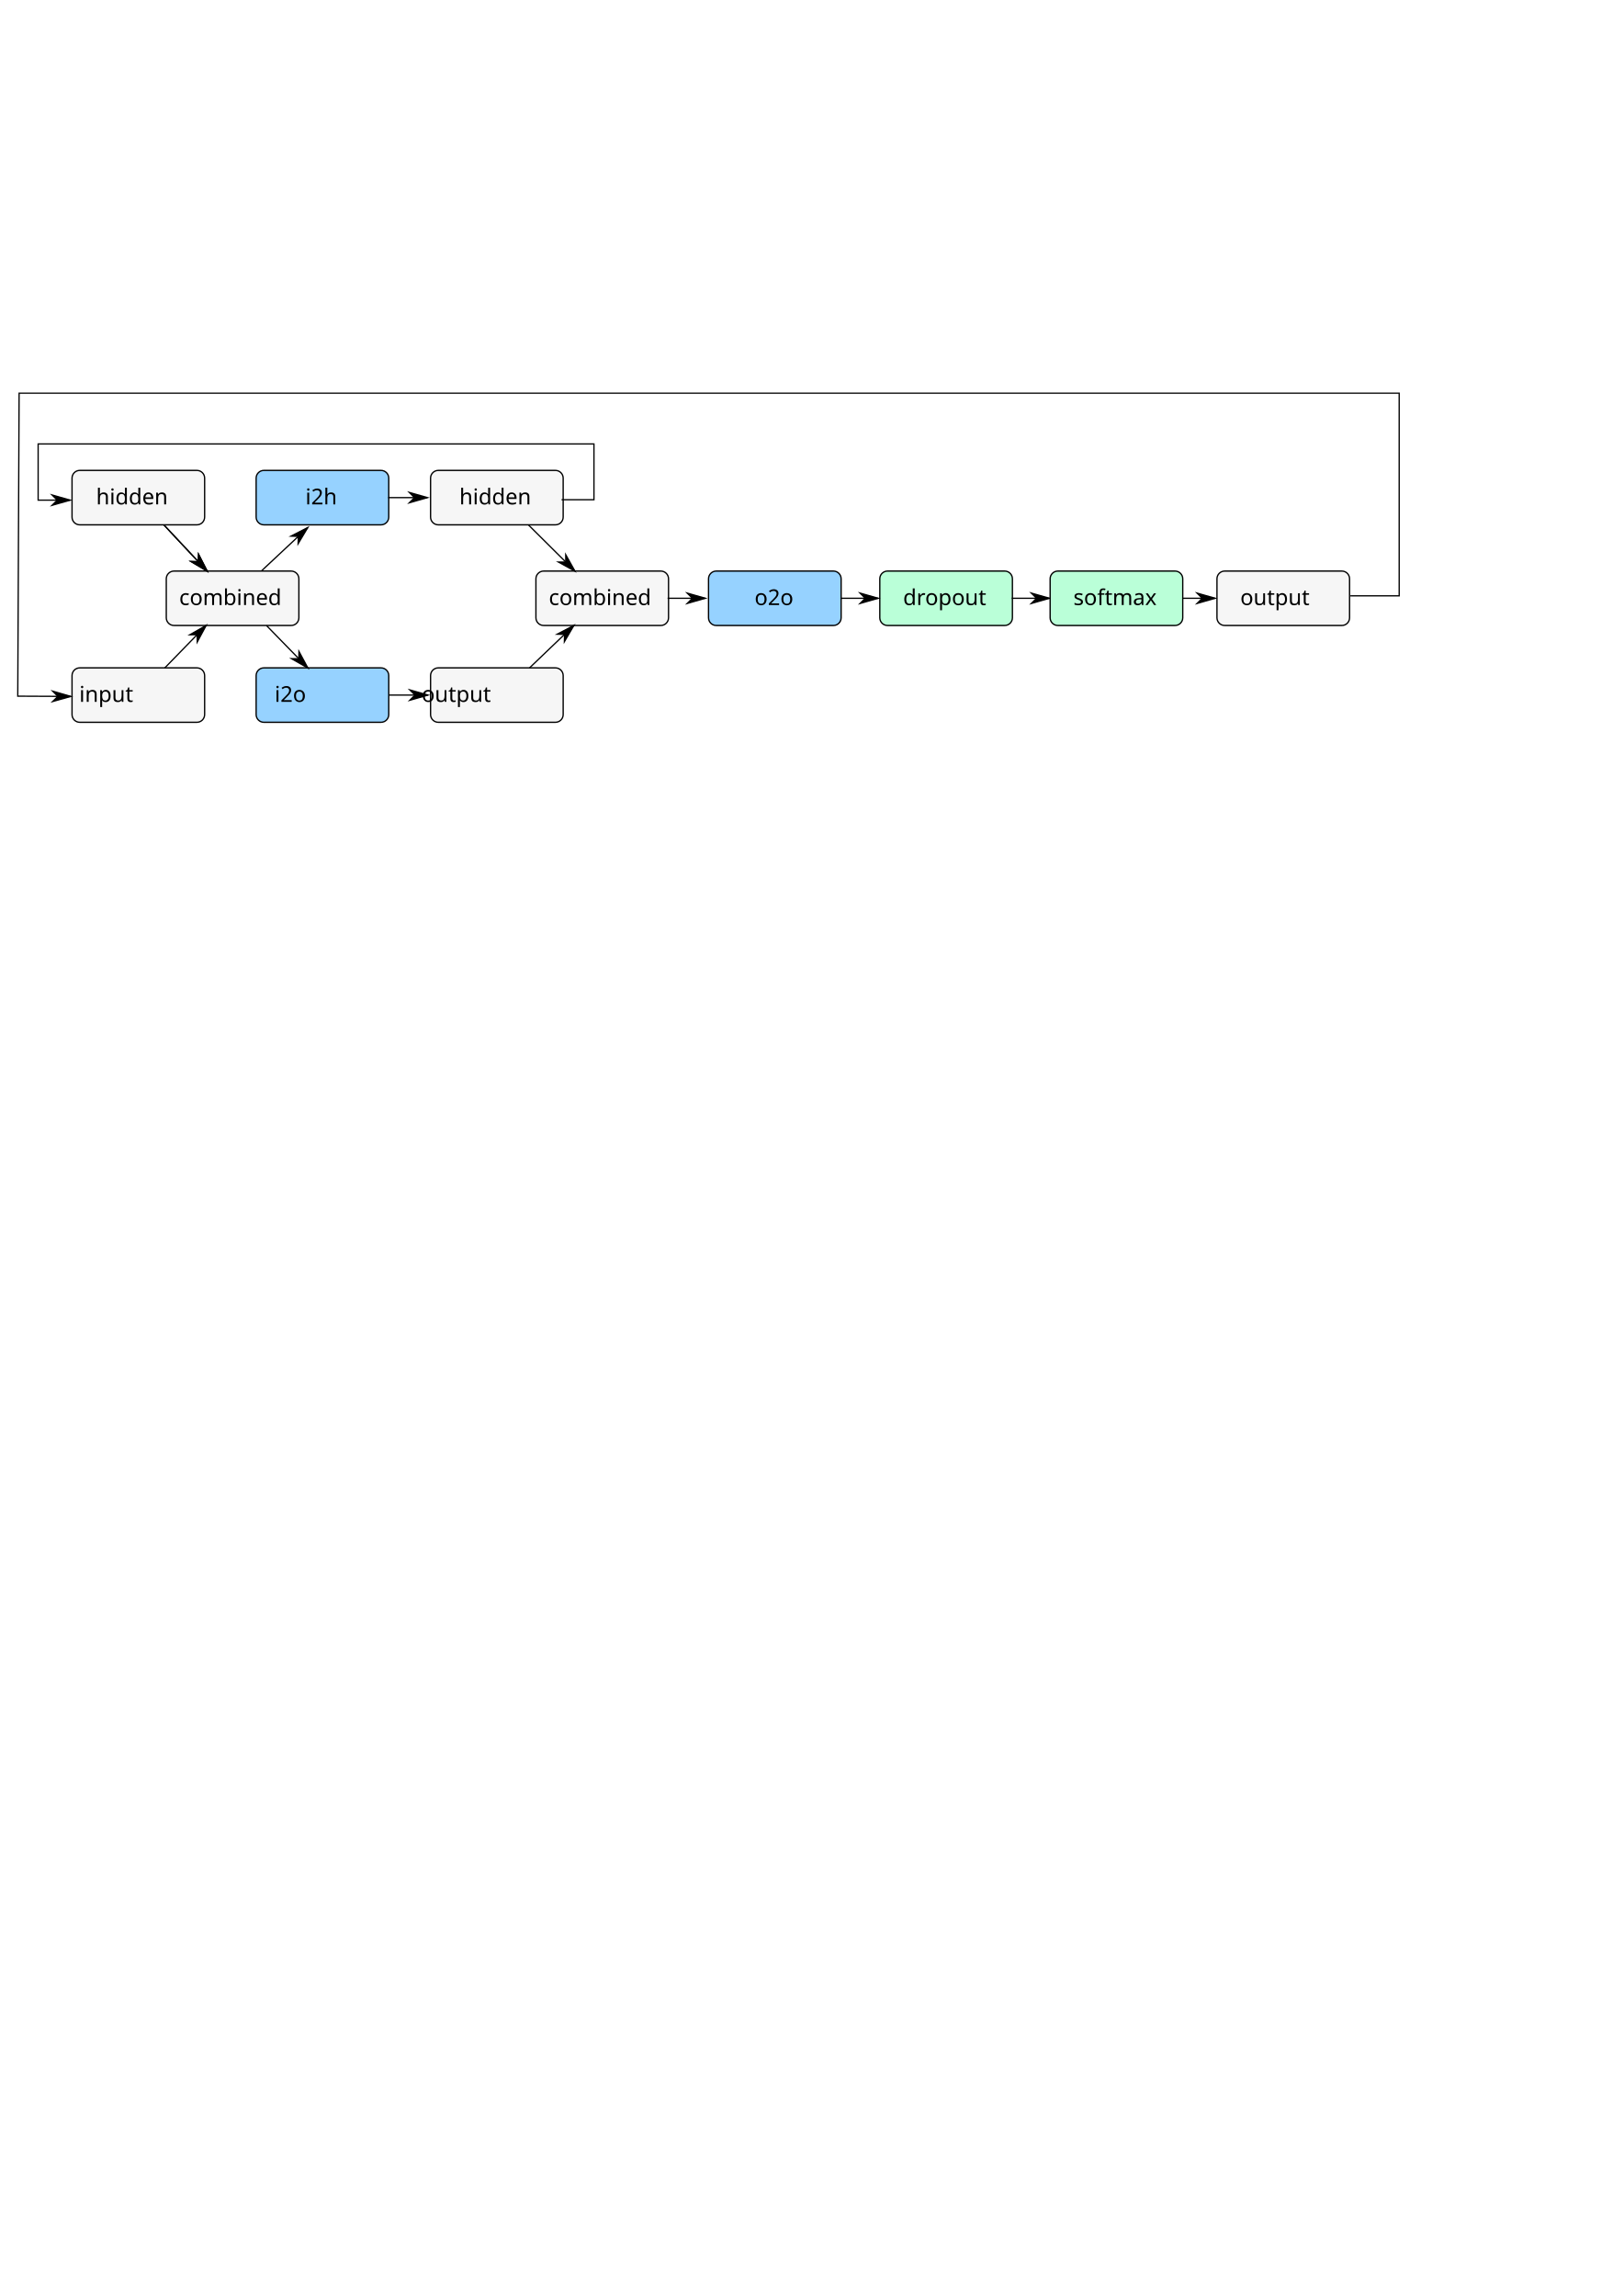
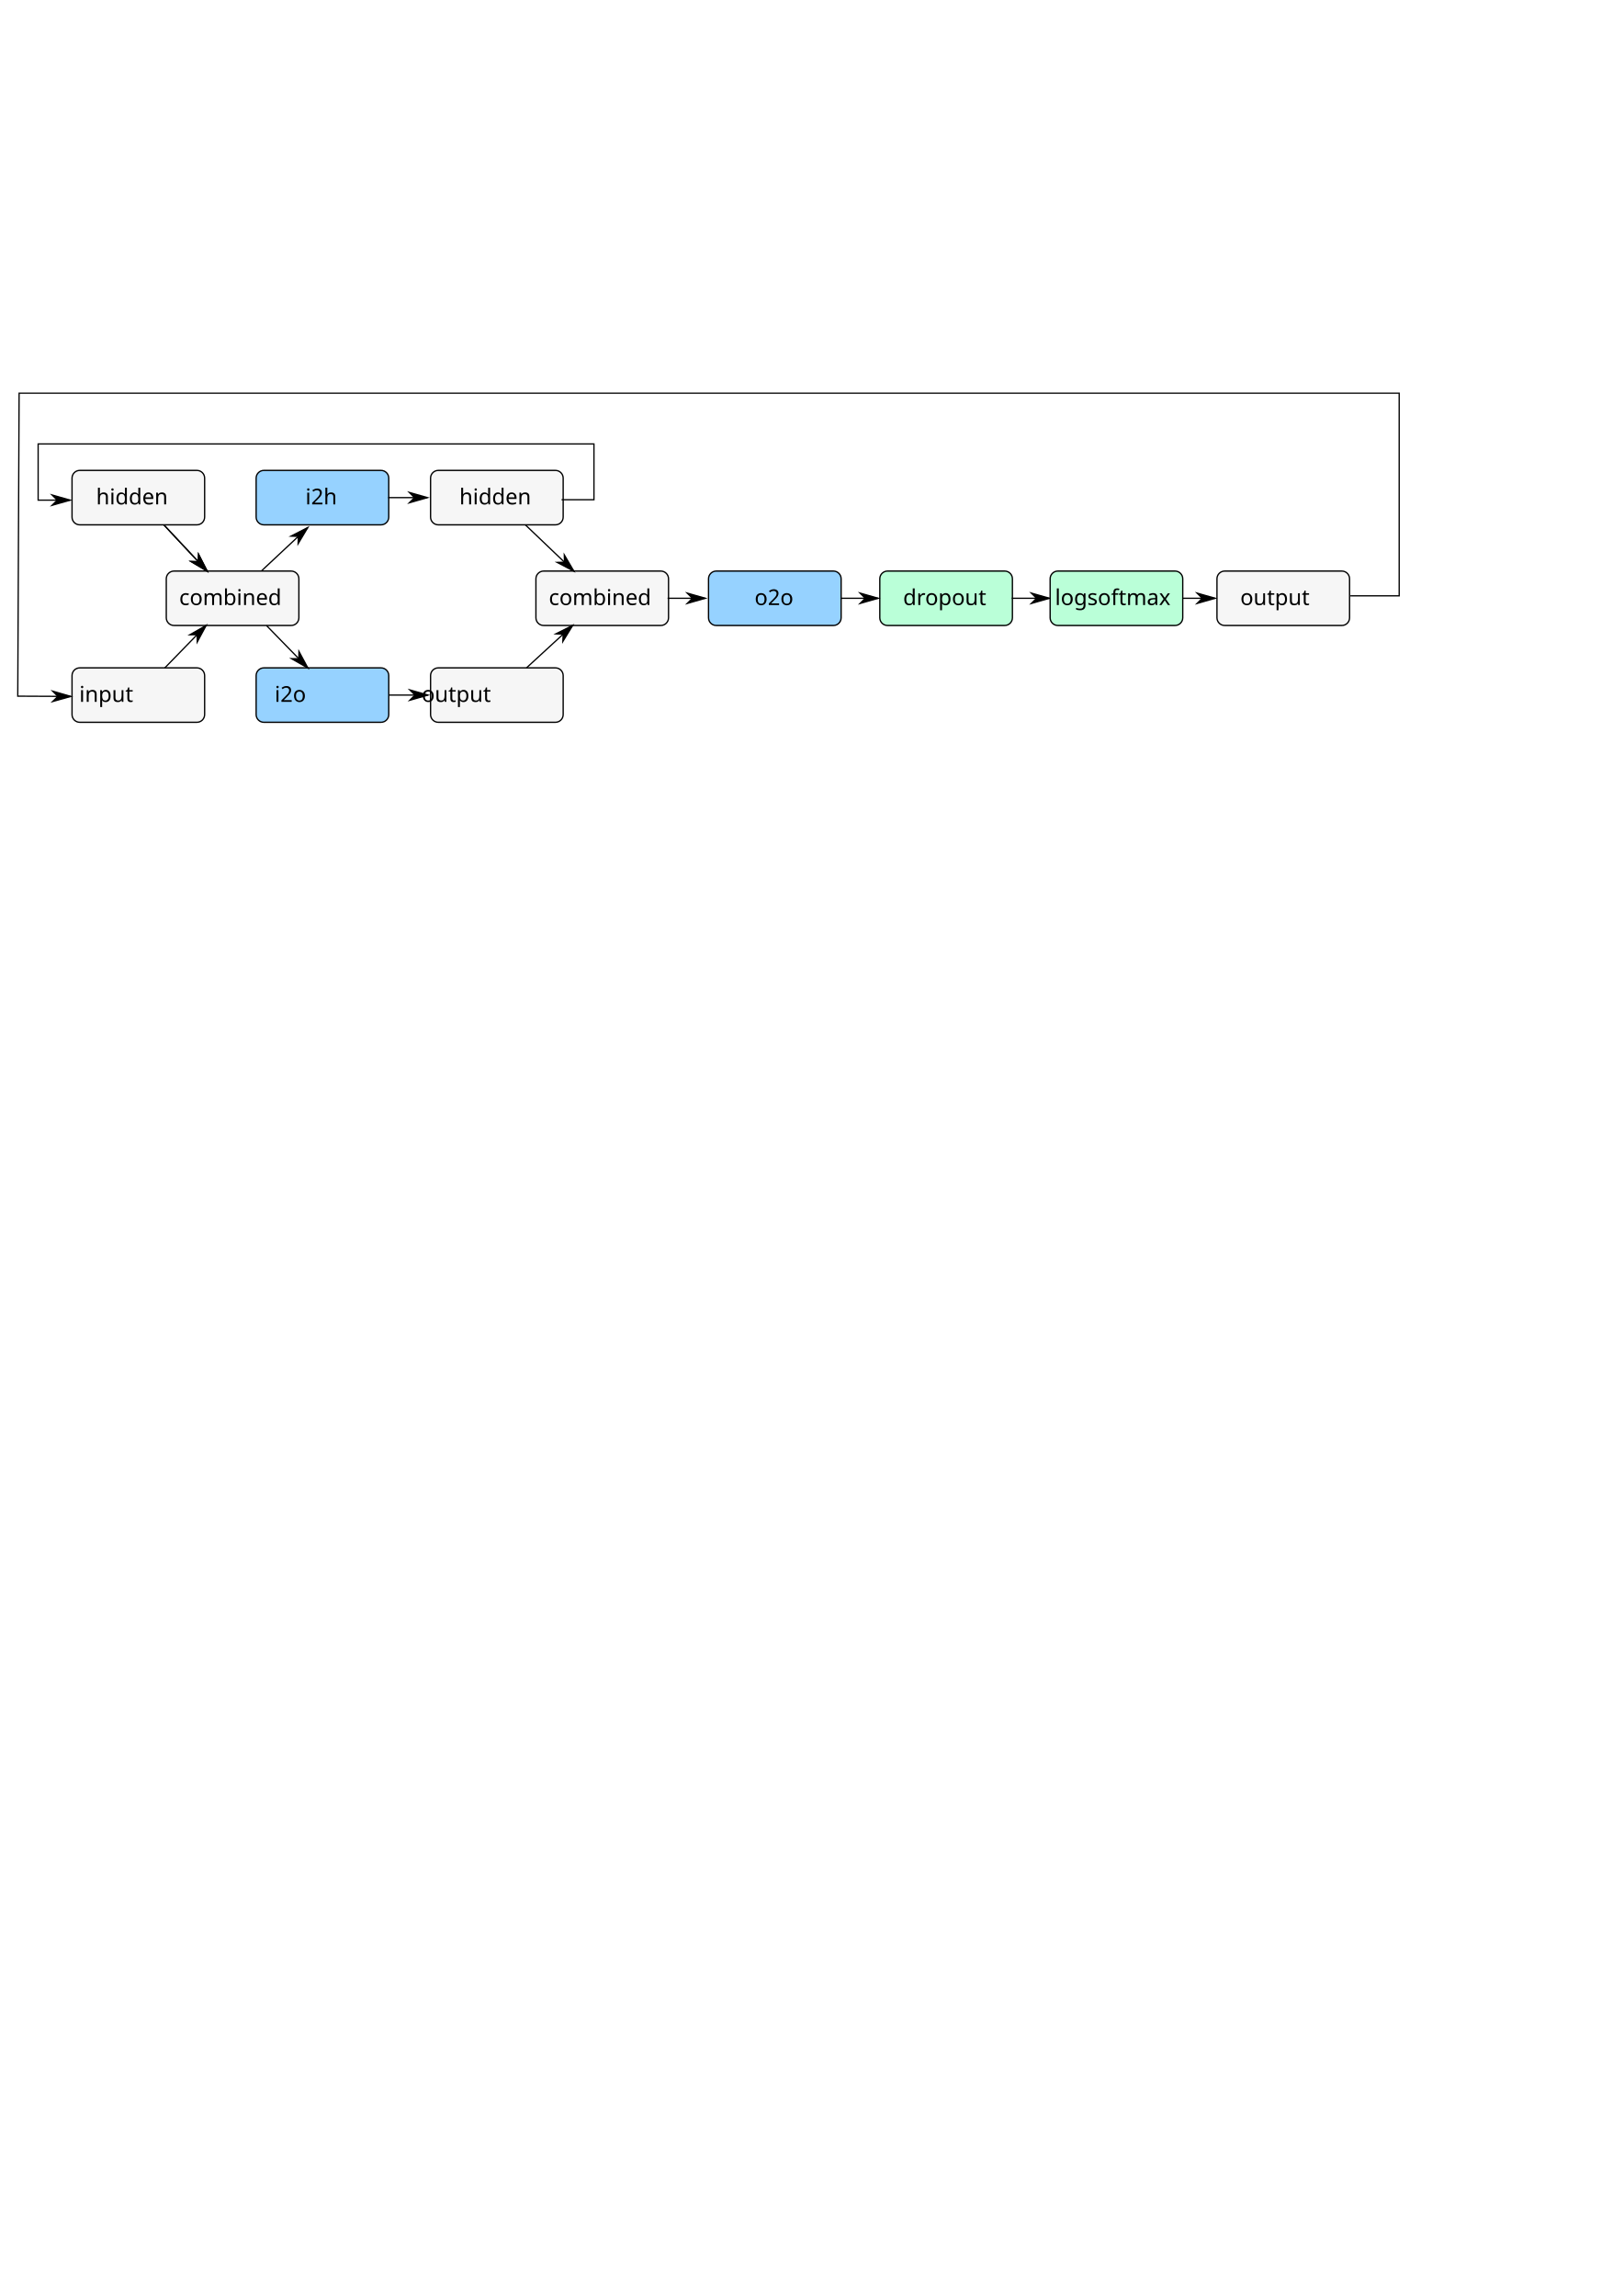
<svg xmlns="http://www.w3.org/2000/svg" width="210mm" height="297mm" viewBox="0 0 210 297" version="1.1" id="svg8">
  <defs id="defs2">
    <marker style="overflow:visible;" id="marker187138" refX="0.0" refY="0.0" orient="auto">
      <path transform="scale(0.8) rotate(180) translate(12.5,0)" style="fill-rule:evenodd;stroke:#000000;stroke-width:1pt;stroke-opacity:1;fill:#000000;fill-opacity:1" d="M 0.0,0.0 L 5.0,-5.0 L -12.5,0.0 L 5.0,5.0 L 0.0,0.0 z " id="path187136" />
    </marker>
    <marker orient="auto" refY="0.0" refX="0.0" id="marker186834" style="overflow:visible;">
      <path id="path186832" d="M 0.0,0.0 L 5.0,-5.0 L -12.5,0.0 L 5.0,5.0 L 0.0,0.0 z " style="fill-rule:evenodd;stroke:#000000;stroke-width:1pt;stroke-opacity:1;fill:#000000;fill-opacity:1" transform="scale(0.8) rotate(180) translate(12.5,0)" />
    </marker>
    <marker orient="auto" refY="0.0" refX="0.0" id="marker186780" style="overflow:visible;">
      <path id="path186778" d="M 0.0,0.0 L 5.0,-5.0 L -12.5,0.0 L 5.0,5.0 L 0.0,0.0 z " style="fill-rule:evenodd;stroke:#000000;stroke-width:1pt;stroke-opacity:1;fill:#000000;fill-opacity:1" transform="scale(0.8) rotate(180) translate(12.5,0)" />
    </marker>
    <marker style="overflow:visible;" id="marker186578" refX="0.0" refY="0.0" orient="auto">
      <path transform="scale(0.8) rotate(180) translate(12.5,0)" style="fill-rule:evenodd;stroke:#000000;stroke-width:1pt;stroke-opacity:1;fill:#000000;fill-opacity:1" d="M 0.0,0.0 L 5.0,-5.0 L -12.5,0.0 L 5.0,5.0 L 0.0,0.0 z " id="path186576" />
    </marker>
    <marker style="overflow:visible;" id="marker186496" refX="0.0" refY="0.0" orient="auto">
      <path transform="scale(0.8) rotate(180) translate(12.5,0)" style="fill-rule:evenodd;stroke:#000000;stroke-width:1pt;stroke-opacity:1;fill:#000000;fill-opacity:1" d="M 0.0,0.0 L 5.0,-5.0 L -12.5,0.0 L 5.0,5.0 L 0.0,0.0 z " id="path186494" />
    </marker>
    <marker orient="auto" refY="0.0" refX="0.0" id="marker94569" style="overflow:visible;">
      <path id="path94567" d="M 0.0,0.0 L 5.0,-5.0 L -12.5,0.0 L 5.0,5.0 L 0.0,0.0 z " style="fill-rule:evenodd;stroke:#000000;stroke-width:1pt;stroke-opacity:1;fill:#000000;fill-opacity:1" transform="scale(0.8) rotate(180) translate(12.5,0)" />
    </marker>
    <marker style="overflow:visible;" id="marker94335" refX="0.0" refY="0.0" orient="auto">
      <path transform="scale(0.8) rotate(180) translate(12.5,0)" style="fill-rule:evenodd;stroke:#000000;stroke-width:1pt;stroke-opacity:1;fill:#000000;fill-opacity:1" d="M 0.0,0.0 L 5.0,-5.0 L -12.5,0.0 L 5.0,5.0 L 0.0,0.0 z " id="path94333" />
    </marker>
    <marker orient="auto" refY="0.0" refX="0.0" id="marker93885" style="overflow:visible;">
      <path id="path93883" d="M 0.0,0.0 L 5.0,-5.0 L -12.5,0.0 L 5.0,5.0 L 0.0,0.0 z " style="fill-rule:evenodd;stroke:#000000;stroke-width:1pt;stroke-opacity:1;fill:#000000;fill-opacity:1" transform="scale(0.8) rotate(180) translate(12.5,0)" />
    </marker>
    <marker style="overflow:visible;" id="marker93627" refX="0.0" refY="0.0" orient="auto">
      <path transform="scale(0.8) rotate(180) translate(12.5,0)" style="fill-rule:evenodd;stroke:#000000;stroke-width:1pt;stroke-opacity:1;fill:#000000;fill-opacity:1" d="M 0.0,0.0 L 5.0,-5.0 L -12.5,0.0 L 5.0,5.0 L 0.0,0.0 z " id="path93625" />
    </marker>
    <marker orient="auto" refY="0.0" refX="0.0" id="marker93118" style="overflow:visible;">
      <path id="path93116" d="M 0.0,0.0 L 5.0,-5.0 L -12.5,0.0 L 5.0,5.0 L 0.0,0.0 z " style="fill-rule:evenodd;stroke:#000000;stroke-width:1pt;stroke-opacity:1;fill:#000000;fill-opacity:1" transform="scale(0.8) rotate(180) translate(12.5,0)" />
    </marker>
    <marker style="overflow:visible;" id="marker92593" refX="0.0" refY="0.0" orient="auto">
      <path transform="scale(0.8) rotate(180) translate(12.5,0)" style="fill-rule:evenodd;stroke:#000000;stroke-width:1pt;stroke-opacity:1;fill:#000000;fill-opacity:1" d="M 0.0,0.0 L 5.0,-5.0 L -12.5,0.0 L 5.0,5.0 L 0.0,0.0 z " id="path92591" />
    </marker>
    <marker orient="auto" refY="0.0" refX="0.0" id="marker91731" style="overflow:visible;">
      <path id="path91729" d="M 0.0,0.0 L 5.0,-5.0 L -12.5,0.0 L 5.0,5.0 L 0.0,0.0 z " style="fill-rule:evenodd;stroke:#000000;stroke-width:1pt;stroke-opacity:1;fill:#000000;fill-opacity:1" transform="scale(0.8) rotate(180) translate(12.5,0)" />
    </marker>
    <marker style="overflow:visible;" id="marker91645" refX="0.0" refY="0.0" orient="auto">
      <path transform="scale(0.8) rotate(180) translate(12.5,0)" style="fill-rule:evenodd;stroke:#000000;stroke-width:1pt;stroke-opacity:1;fill:#000000;fill-opacity:1" d="M 0.0,0.0 L 5.0,-5.0 L -12.5,0.0 L 5.0,5.0 L 0.0,0.0 z " id="path91643" />
    </marker>
    <marker orient="auto" refY="0.0" refX="0.0" id="marker91555" style="overflow:visible;">
      <path id="path91553" d="M 0.0,0.0 L 5.0,-5.0 L -12.5,0.0 L 5.0,5.0 L 0.0,0.0 z " style="fill-rule:evenodd;stroke:#000000;stroke-width:1pt;stroke-opacity:1;fill:#000000;fill-opacity:1" transform="scale(0.8) rotate(180) translate(12.5,0)" />
    </marker>
    <marker style="overflow:visible;" id="marker91333" refX="0.0" refY="0.0" orient="auto">
      <path transform="scale(0.8) rotate(180) translate(12.5,0)" style="fill-rule:evenodd;stroke:#000000;stroke-width:1pt;stroke-opacity:1;fill:#000000;fill-opacity:1" d="M 0.0,0.0 L 5.0,-5.0 L -12.5,0.0 L 5.0,5.0 L 0.0,0.0 z " id="path91331" />
    </marker>
    <marker orient="auto" refY="0.0" refX="0.0" id="marker91207" style="overflow:visible;">
      <path id="path91205" d="M 0.0,0.0 L 5.0,-5.0 L -12.5,0.0 L 5.0,5.0 L 0.0,0.0 z " style="fill-rule:evenodd;stroke:#000000;stroke-width:1pt;stroke-opacity:1;fill:#000000;fill-opacity:1" transform="scale(0.8) rotate(180) translate(12.5,0)" />
    </marker>
  </defs>
  <g id="layer1">
    <g id="g90790" transform="translate(-37.64872,69.18906)">
      <rect ry="1" rx="1" y="17.203" x="46.964" height="7.04" width="17.151" id="rect90773" style="fill:#00000e;fill-opacity:0.039;stroke:#000000;stroke-width:0.17;stroke-miterlimit:4;stroke-dasharray:none;stroke-dashoffset:0;stroke-opacity:1" />
      <text id="text90777" y="21.599" x="55.24" style="font-style:normal;font-weight:normal;font-size:4.233px;line-height:1.25;font-family:sans-serif;letter-spacing:0px;word-spacing:0px;fill:#000000;fill-opacity:1;stroke:none;stroke-width:0.265" xml:space="preserve">
        <tspan style="font-size:2.822px;text-align:center;text-anchor:middle;stroke-width:0.265" y="21.599" x="55.24" id="tspan90775">input</tspan>
      </text>
    </g>
    <g transform="translate(-38.90678,43.64603)" id="g90798">
      <g id="g90803">
        <rect ry="1" rx="1" y="17.203" x="48.222" height="7.04" width="17.151" id="rect90792" style="fill:#00000e;fill-opacity:0.039;stroke:#000000;stroke-width:0.17;stroke-miterlimit:4;stroke-dasharray:none;stroke-dashoffset:0;stroke-opacity:1" />
        <text id="text90796" y="21.599" x="51.341" style="font-style:normal;font-weight:normal;font-size:4.233px;line-height:1.25;font-family:sans-serif;letter-spacing:0px;word-spacing:0px;fill:#000000;fill-opacity:1;stroke:none;stroke-width:0.265" xml:space="preserve">
          <tspan style="font-size:2.822px;stroke-width:0.265" y="21.599" x="51.341" id="tspan90794">hidden</tspan>
        </text>
      </g>
    </g>
    <g id="g90832" transform="translate(-26.71705,56.66731)">
      <g id="g90830">
        <g id="g90837">
          <rect ry="1" rx="1" y="17.203" x="48.222" height="7.04" width="17.151" id="rect90824" style="fill:#00000e;fill-opacity:0.039;stroke:#000000;stroke-width:0.17;stroke-miterlimit:4;stroke-dasharray:none;stroke-dashoffset:0;stroke-opacity:1" />
          <text id="text90828" y="21.599" x="49.885" style="font-style:normal;font-weight:normal;font-size:4.233px;line-height:1.25;font-family:sans-serif;letter-spacing:0px;word-spacing:0px;fill:#000000;fill-opacity:1;stroke:none;stroke-width:0.265" xml:space="preserve">
            <tspan style="font-size:2.822px;stroke-width:0.265" y="21.599" x="49.885" id="tspan90826">combined</tspan>
          </text>
        </g>
      </g>
    </g>
    <g id="g183212" transform="rotate(90,42.4964,90.70584)">
      <rect transform="rotate(-90)" style="fill:#96d2ff;fill-opacity:1;stroke:#000000;stroke-width:0.17;stroke-miterlimit:4;stroke-dasharray:none;stroke-dashoffset:0;stroke-opacity:1" id="rect91177" width="17.151" height="7.04" x="-100.075" y="38.183" rx="1" ry="1" />
      <text transform="rotate(-90)" xml:space="preserve" style="font-style:normal;font-weight:normal;font-size:4.233px;line-height:1.25;font-family:sans-serif;letter-spacing:0px;word-spacing:0px;fill:#000000;fill-opacity:1;stroke:none;stroke-width:0.265" x="-91.799" y="42.579" id="text91181">
        <tspan id="tspan91179" x="-91.799" y="42.579" style="font-size:2.822px;text-align:center;text-anchor:middle;stroke-width:0.265">i2o</tspan>
      </text>
    </g>
    <g id="g186484">
      <rect ry="1" rx="1" y="60.849" x="33.127" height="7.04" width="17.151" id="rect91185" style="opacity:1;vector-effect:none;fill:#96d2ff;fill-opacity:1;stroke:#000000;stroke-width:0.17;stroke-linecap:butt;stroke-linejoin:miter;stroke-miterlimit:4;stroke-dasharray:none;stroke-dashoffset:0;stroke-opacity:1" />
      <text id="text91189" y="65.245" x="39.505" style="font-style:normal;font-weight:normal;font-size:4.233px;line-height:1.25;font-family:sans-serif;letter-spacing:0px;word-spacing:0px;fill:#000000;fill-opacity:1;stroke:none;stroke-width:0.265" xml:space="preserve">
        <tspan style="font-size:2.822px;stroke-width:0.265" y="65.245" x="39.505" id="tspan91187">i2h</tspan>
      </text>
    </g>
    <g id="g91302" transform="translate(23.27458,46.69947)">
      <g transform="translate(-14.55208,22.48958)" id="g91300">
        <rect style="fill:#00000e;fill-opacity:0.039;stroke:#000000;stroke-width:0.17;stroke-miterlimit:4;stroke-dasharray:none;stroke-dashoffset:0;stroke-opacity:1" id="rect91294" width="17.151" height="7.04" x="46.964" y="17.203" rx="1" ry="1" />
        <text xml:space="preserve" style="font-style:normal;font-weight:normal;font-size:4.233px;line-height:1.25;font-family:sans-serif;letter-spacing:0px;word-spacing:0px;fill:#000000;fill-opacity:1;stroke:none;stroke-width:0.265" x="55.24" y="21.599" id="text91298">
          <tspan id="tspan91296" x="55.24" y="21.599" style="font-size:2.822px;text-align:center;text-anchor:middle;stroke-width:0.265">output</tspan>
        </text>
      </g>
    </g>
    <g id="g91633" transform="translate(-7.560112,2.919094)">
      <g transform="translate(15.02455,40.72693)" id="g91321">
        <rect ry="1" rx="1" y="17.203" x="48.222" height="7.04" width="17.151" id="rect91304" style="fill:#00000e;fill-opacity:0.039;stroke:#000000;stroke-width:0.17;stroke-miterlimit:4;stroke-dasharray:none;stroke-dashoffset:0;stroke-opacity:1" />
        <text id="text91308" y="21.599" x="51.948" style="font-style:normal;font-weight:normal;font-size:4.233px;line-height:1.25;font-family:sans-serif;letter-spacing:0px;word-spacing:0px;fill:#000000;fill-opacity:1;stroke:none;stroke-width:0.265" xml:space="preserve">
          <tspan style="font-size:2.822px;stroke-width:0.265" y="21.599" x="51.948" id="tspan91306">hidden</tspan>
        </text>
      </g>
    </g>
    <path id="path91323" d="m 50.272,89.912 h 5.061" style="fill:none;fill-rule:evenodd;stroke:#000000;stroke-width:0.165;stroke-linecap:butt;stroke-linejoin:miter;stroke-miterlimit:4;stroke-dasharray:none;stroke-opacity:1;marker-end:url(#marker91333)" />
    <g transform="translate(21.09048,56.66731)" id="g91541">
      <g id="g91539">
        <g id="g91537">
          <rect style="fill:#00000e;fill-opacity:0.039;stroke:#000000;stroke-width:0.17;stroke-miterlimit:4;stroke-dasharray:none;stroke-dashoffset:0;stroke-opacity:1" id="rect91531" width="17.151" height="7.04" x="48.222" y="17.203" rx="1" ry="1" />
          <text xml:space="preserve" style="font-style:normal;font-weight:normal;font-size:4.233px;line-height:1.25;font-family:sans-serif;letter-spacing:0px;word-spacing:0px;fill:#000000;fill-opacity:1;stroke:none;stroke-width:0.265" x="49.885" y="21.599" id="text91535">
            <tspan id="tspan91533" x="49.885" y="21.599" style="font-size:2.822px;stroke-width:0.265">combined</tspan>
          </text>
        </g>
      </g>
    </g>
-     <path style="fill:none;fill-rule:evenodd;stroke:#000000;stroke-width:0.165;stroke-linecap:butt;stroke-linejoin:miter;stroke-miterlimit:4;stroke-dasharray:none;stroke-opacity:1;marker-end:url(#marker91555)" d="m 68.489,86.392 5.724,-5.482" id="path91545" />
-     <path style="fill:none;fill-rule:evenodd;stroke:#000000;stroke-width:0.165;stroke-linecap:butt;stroke-linejoin:miter;stroke-miterlimit:4;stroke-dasharray:none;stroke-opacity:1;marker-end:url(#marker91645)" d="m 68.333,67.889 6.015,5.981" id="path91635" />
+     <path style="fill:none;fill-rule:evenodd;stroke:#000000;stroke-width:0.165;stroke-linecap:butt;stroke-linejoin:miter;stroke-miterlimit:4;stroke-dasharray:none;stroke-opacity:1;marker-end:url(#marker91555)" d="m 68.092,86.392 5.965,-5.482" id="path91545" />
+     <path style="fill:none;fill-rule:evenodd;stroke:#000000;stroke-width:0.165;stroke-linecap:butt;stroke-linejoin:miter;stroke-miterlimit:4;stroke-dasharray:none;stroke-opacity:1;marker-end:url(#marker91645)" d="m 67.945,67.889 6.259,5.981" id="path91635" />
    <path style="fill:none;fill-opacity:0.039;stroke:#000000;stroke-width:0.165;stroke-miterlimit:4;stroke-dasharray:none;stroke-dashoffset:0;stroke-opacity:1;marker-end:url(#marker91731)" d="m 72.633,64.642 h 4.186 V 57.427 H 4.933 v 7.269 h 4.128" id="path91721" />
    <g id="g183234" transform="rotate(90,89.96439,87.63793)">
      <rect transform="rotate(-90)" ry="1" rx="1" y="76.197" x="-85.966" height="7.04" width="17.151" id="rect92066" style="opacity:1;vector-effect:none;fill:#96d2ff;fill-opacity:1;stroke:#000000;stroke-width:0.17;stroke-linecap:butt;stroke-linejoin:miter;stroke-miterlimit:4;stroke-dasharray:none;stroke-dashoffset:0;stroke-opacity:1" />
      <text transform="rotate(-90)" id="text92070" y="80.593" x="-80.015" style="font-style:normal;font-weight:normal;font-size:4.233px;line-height:1.25;font-family:sans-serif;letter-spacing:0px;word-spacing:0px;fill:#000000;fill-opacity:1;stroke:none;stroke-width:0.265" xml:space="preserve">
        <tspan style="font-size:2.822px;stroke-width:0.265" y="80.593" x="-80.015" id="tspan92068">o2o</tspan>
      </text>
    </g>
    <path style="fill:none;fill-rule:evenodd;stroke:#000000;stroke-width:0.165;stroke-linecap:butt;stroke-linejoin:miter;stroke-miterlimit:4;stroke-dasharray:none;stroke-opacity:1;marker-end:url(#marker92593)" d="m 50.205,64.369 h 5.061" id="path92583" />
    <g id="g183239" transform="rotate(90,107.2187,92.53577)">
      <rect transform="rotate(-90)" style="fill:#baffd8;fill-opacity:1;stroke:#000000;stroke-width:0.17;stroke-miterlimit:4;stroke-dasharray:none;stroke-dashoffset:0;stroke-opacity:1" id="rect92993" width="17.151" height="7.04" x="-85.966" y="88.553" rx="1" ry="1" />
      <text transform="rotate(-90)" xml:space="preserve" style="font-style:normal;font-weight:normal;font-size:4.233px;line-height:1.25;font-family:sans-serif;letter-spacing:0px;word-spacing:0px;fill:#000000;fill-opacity:1;stroke:none;stroke-width:0.265" x="-82.954" y="92.949" id="text92997">
        <tspan id="tspan92995" x="-82.954" y="92.949" style="font-size:2.822px;stroke-width:0.265">dropout</tspan>
      </text>
    </g>
    <path style="fill:none;fill-rule:evenodd;stroke:#000000;stroke-width:0.165;stroke-linecap:butt;stroke-linejoin:miter;stroke-miterlimit:4;stroke-dasharray:none;stroke-opacity:1;marker-end:url(#marker93118)" d="m 130.852,77.39 h 4.865" id="path93108" />
-     <g id="g183244" transform="rotate(90,124.3137,97.47002)">
-       <rect transform="rotate(-90)" ry="1" rx="1" y="100.714" x="-85.966" height="7.04" width="17.151" id="rect93601" style="fill:#baffd8;fill-opacity:1;stroke:#000000;stroke-width:0.17;stroke-miterlimit:4;stroke-dasharray:none;stroke-dashoffset:0;stroke-opacity:1" />
-       <text transform="rotate(-90)" id="text93605" y="105.11" x="-82.954" style="font-style:normal;font-weight:normal;font-size:4.233px;line-height:1.25;font-family:sans-serif;letter-spacing:0px;word-spacing:0px;fill:#000000;fill-opacity:1;stroke:none;stroke-width:0.265" xml:space="preserve">
-         <tspan style="font-size:2.822px;stroke-width:0.265" y="105.11" x="-82.954" id="tspan93603">softmax</tspan>
+     <g id="g90881">
+       <rect ry="1" rx="1" y="73.87" x="135.818" height="7.04" width="17.151" id="rect93601" style="fill:#baffd8;fill-opacity:1;stroke:#000000;stroke-width:0.17;stroke-miterlimit:4;stroke-dasharray:none;stroke-dashoffset:0;stroke-opacity:1" />
+       <text id="text93605" y="78.266" x="136.455" style="font-style:normal;font-weight:normal;font-size:4.233px;line-height:1.25;font-family:sans-serif;letter-spacing:0px;word-spacing:0px;fill:#000000;fill-opacity:1;stroke:none;stroke-width:0.265" xml:space="preserve">
+         <tspan style="font-size:2.822px;stroke-width:0.265" y="78.266" x="136.455" id="tspan93603">logsoftmax</tspan>
      </text>
    </g>
    <g transform="translate(109.0027,-25.48237)" id="g93615">
      <rect style="fill:#00000e;fill-opacity:0.039;stroke:#000000;stroke-width:0.17;stroke-miterlimit:4;stroke-dasharray:none;stroke-dashoffset:0;stroke-opacity:1" id="rect93609" width="17.151" height="7.04" x="48.392" y="99.353" rx="1" ry="1" />
      <text xml:space="preserve" style="font-style:normal;font-weight:normal;font-size:4.233px;line-height:1.25;font-family:sans-serif;letter-spacing:0px;word-spacing:0px;fill:#000000;fill-opacity:1;stroke:none;stroke-width:0.265" x="51.403" y="103.749" id="text93613">
        <tspan id="tspan93611" x="51.403" y="103.749" style="font-size:2.822px;stroke-width:0.265">output</tspan>
      </text>
    </g>
    <path id="path93623" d="m 152.993,77.39 h 4.154" style="fill:none;fill-rule:evenodd;stroke:#000000;stroke-width:0.165;stroke-linecap:butt;stroke-linejoin:miter;stroke-miterlimit:4;stroke-dasharray:none;stroke-opacity:1;marker-end:url(#marker93627)" />
    <path style="fill:none;fill-opacity:0.039;stroke:#000000;stroke-width:0.165;stroke-miterlimit:4;stroke-dasharray:none;stroke-dashoffset:0;stroke-opacity:1;marker-end:url(#marker93885)" d="m 174.65,77.071 h 6.312 V 50.862 H 2.471 l -0.173,39.191 6.843,0.033" id="path93875" />
    <path id="path94331" d="m 108.699,77.39 h 4.865" style="fill:none;fill-rule:evenodd;stroke:#000000;stroke-width:0.165;stroke-linecap:butt;stroke-linejoin:miter;stroke-miterlimit:4;stroke-dasharray:none;stroke-opacity:1;marker-end:url(#marker94335)" />
    <path style="fill:none;fill-rule:evenodd;stroke:#000000;stroke-width:0.165;stroke-linecap:butt;stroke-linejoin:miter;stroke-miterlimit:4;stroke-dasharray:none;stroke-opacity:1;marker-end:url(#marker94569)" d="m 86.341,77.39 h 4.865" id="path94565" />
    <path style="fill:none;fill-rule:evenodd;stroke:#000000;stroke-width:0.165;stroke-linecap:butt;stroke-linejoin:miter;stroke-miterlimit:4;stroke-dasharray:none;stroke-opacity:1;marker-end:url(#marker186578)" d="m 21.185,67.889 5.599,5.981" id="path186466" />
    <path style="fill:none;fill-rule:evenodd;stroke:#000000;stroke-width:0.165;stroke-linecap:butt;stroke-linejoin:miter;stroke-miterlimit:4;stroke-dasharray:none;stroke-opacity:1;marker-end:url(#marker186496)" d="m 21.317,86.392 5.337,-5.482" id="path186468" />
    <path id="path186676" d="m 21.185,67.889 5.599,5.981" style="fill:none;fill-rule:evenodd;stroke:#000000;stroke-width:0.165;stroke-linecap:butt;stroke-linejoin:miter;stroke-miterlimit:4;stroke-dasharray:none;stroke-opacity:1;marker-end:url(#marker186780)" />
    <path id="path186828" d="m 34.472,80.921 5.337,5.482" style="fill:none;fill-rule:evenodd;stroke:#000000;stroke-width:0.165;stroke-linecap:butt;stroke-linejoin:miter;stroke-miterlimit:4;stroke-dasharray:none;stroke-opacity:1;marker-end:url(#marker186834)" />
    <path style="fill:none;fill-rule:evenodd;stroke:#000000;stroke-width:0.165;stroke-linecap:butt;stroke-linejoin:miter;stroke-miterlimit:4;stroke-dasharray:none;stroke-opacity:1;marker-end:url(#marker187138)" d="M 33.817,73.848 39.799,68.248" id="path186830" />
  </g>
</svg>
